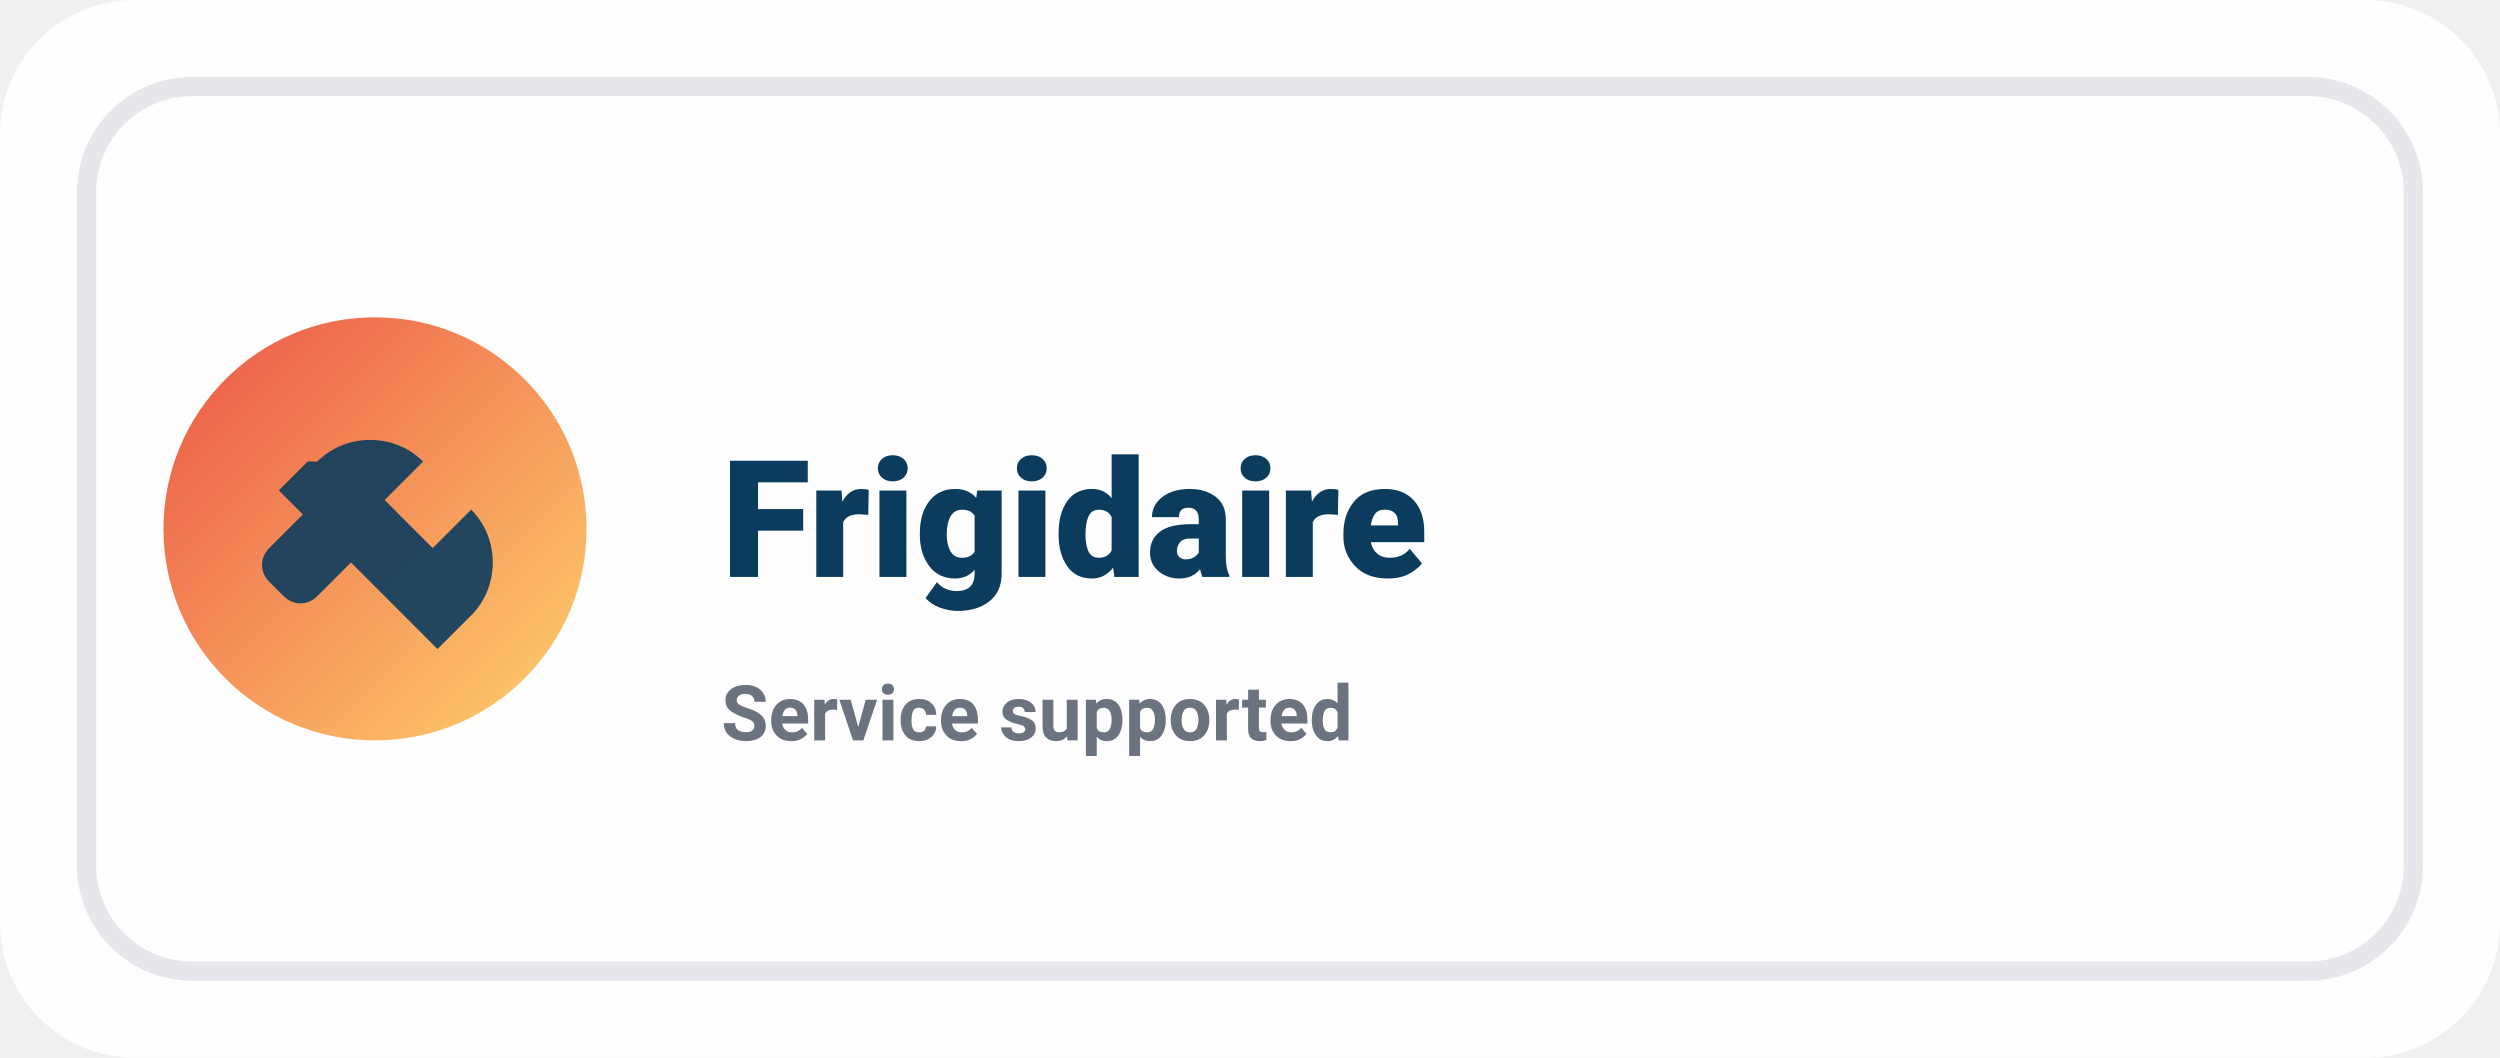
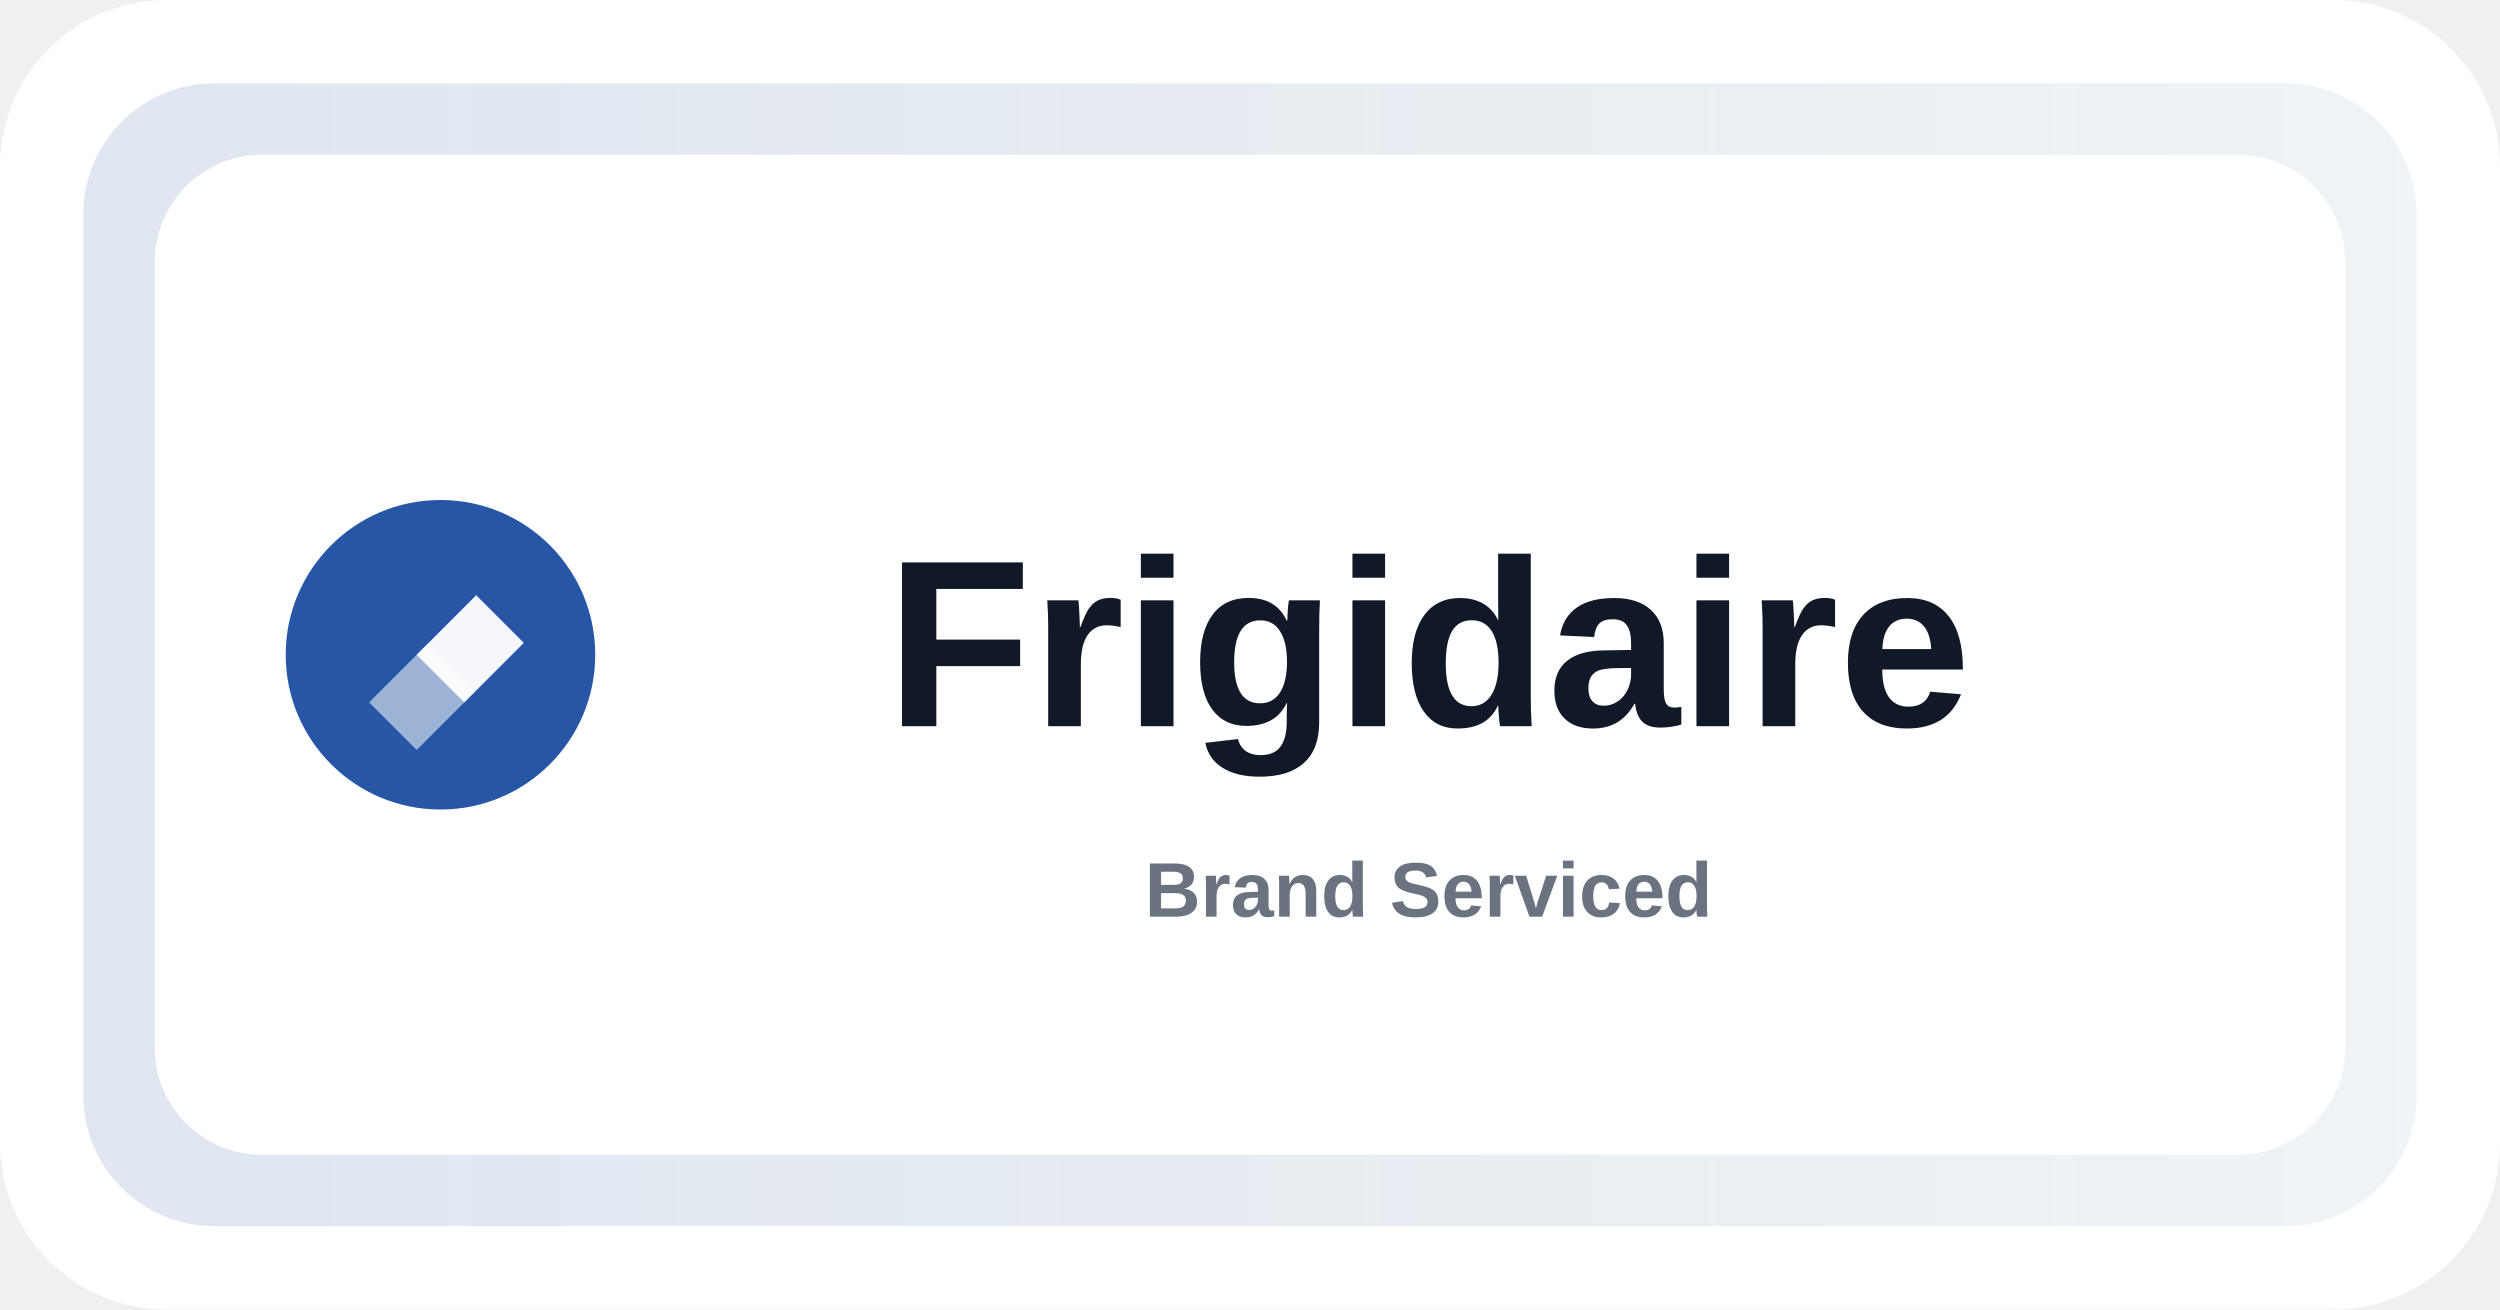
- <svg xmlns="http://www.w3.org/2000/svg" viewBox="0 0 520 220" role="img" aria-label="Frigidaire">
+ <svg xmlns="http://www.w3.org/2000/svg" width="420" height="220" viewBox="0 0 420 220" role="img" aria-label="Frigidaire brand">
  <defs>
-     <linearGradient id="g" x1="0" x2="1" y1="0" y2="1">
-       <stop offset="0" stop-color="#e94b3c" stop-opacity="0.95" />
-       <stop offset="1" stop-color="#ffd166" stop-opacity="0.95" />
+     <linearGradient id="bg" x1="0" x2="1">
+       <stop offset="0" stop-color="#1b4ea1" stop-opacity=".14" />
+       <stop offset="1" stop-color="#0b3c5d" stop-opacity=".06" />
    </linearGradient>
  </defs>
-   <rect width="520" height="220" rx="28" fill="#ffffff" opacity="0.96" />
-   <rect x="18" y="18" width="484" height="184" rx="22" fill="none" stroke="#e5e7eb" stroke-width="4" />
-   <circle cx="78" cy="110" r="44" fill="url(#g)" />
-   <path d="M66 96c6-6 16-6 22 0l-8 8 10 10 8-8c6 6 6 16 0 22l-7 7-18-18-7 7c-2 2-5 2-7 0l-3-3c-2-2-2-5 0-7l7-7-5-5 6-6z" fill="#0b3c5d" opacity="0.9" />
-   <text x="150" y="120" font-family="system-ui,Segoe UI,Roboto,Arial" font-size="34" fill="#0b3c5d" font-weight="900">Frigidaire</text>
-   <text x="150" y="154" font-family="system-ui,Segoe UI,Roboto,Arial" font-size="16" fill="#6b7280" font-weight="650">Service supported</text>
+   <rect width="420" height="220" rx="28" fill="#ffffff" />
+   <rect x="14" y="14" width="392" height="192" rx="22" fill="url(#bg)" />
+   <rect x="26" y="26" width="368" height="168" rx="18" fill="#ffffff" />
+   <circle cx="74" cy="110" r="26" fill="#1b4ea1" opacity=".95" />
+   <path d="M70 110l10-10 8 8-10 10z" fill="#ffffff" opacity=".95" />
+   <path d="M62 118l10-10 8 8-10 10z" fill="#ffffff" opacity=".55" />
+   <text x="240" y="122" text-anchor="middle" font-family="Arial, Helvetica, sans-serif" font-size="40" font-weight="900" fill="#111827">Frigidaire</text>
+   <text x="240" y="154" text-anchor="middle" font-family="Arial, Helvetica, sans-serif" font-size="13" font-weight="700" fill="#6b7280">Brand Serviced</text>
</svg>
